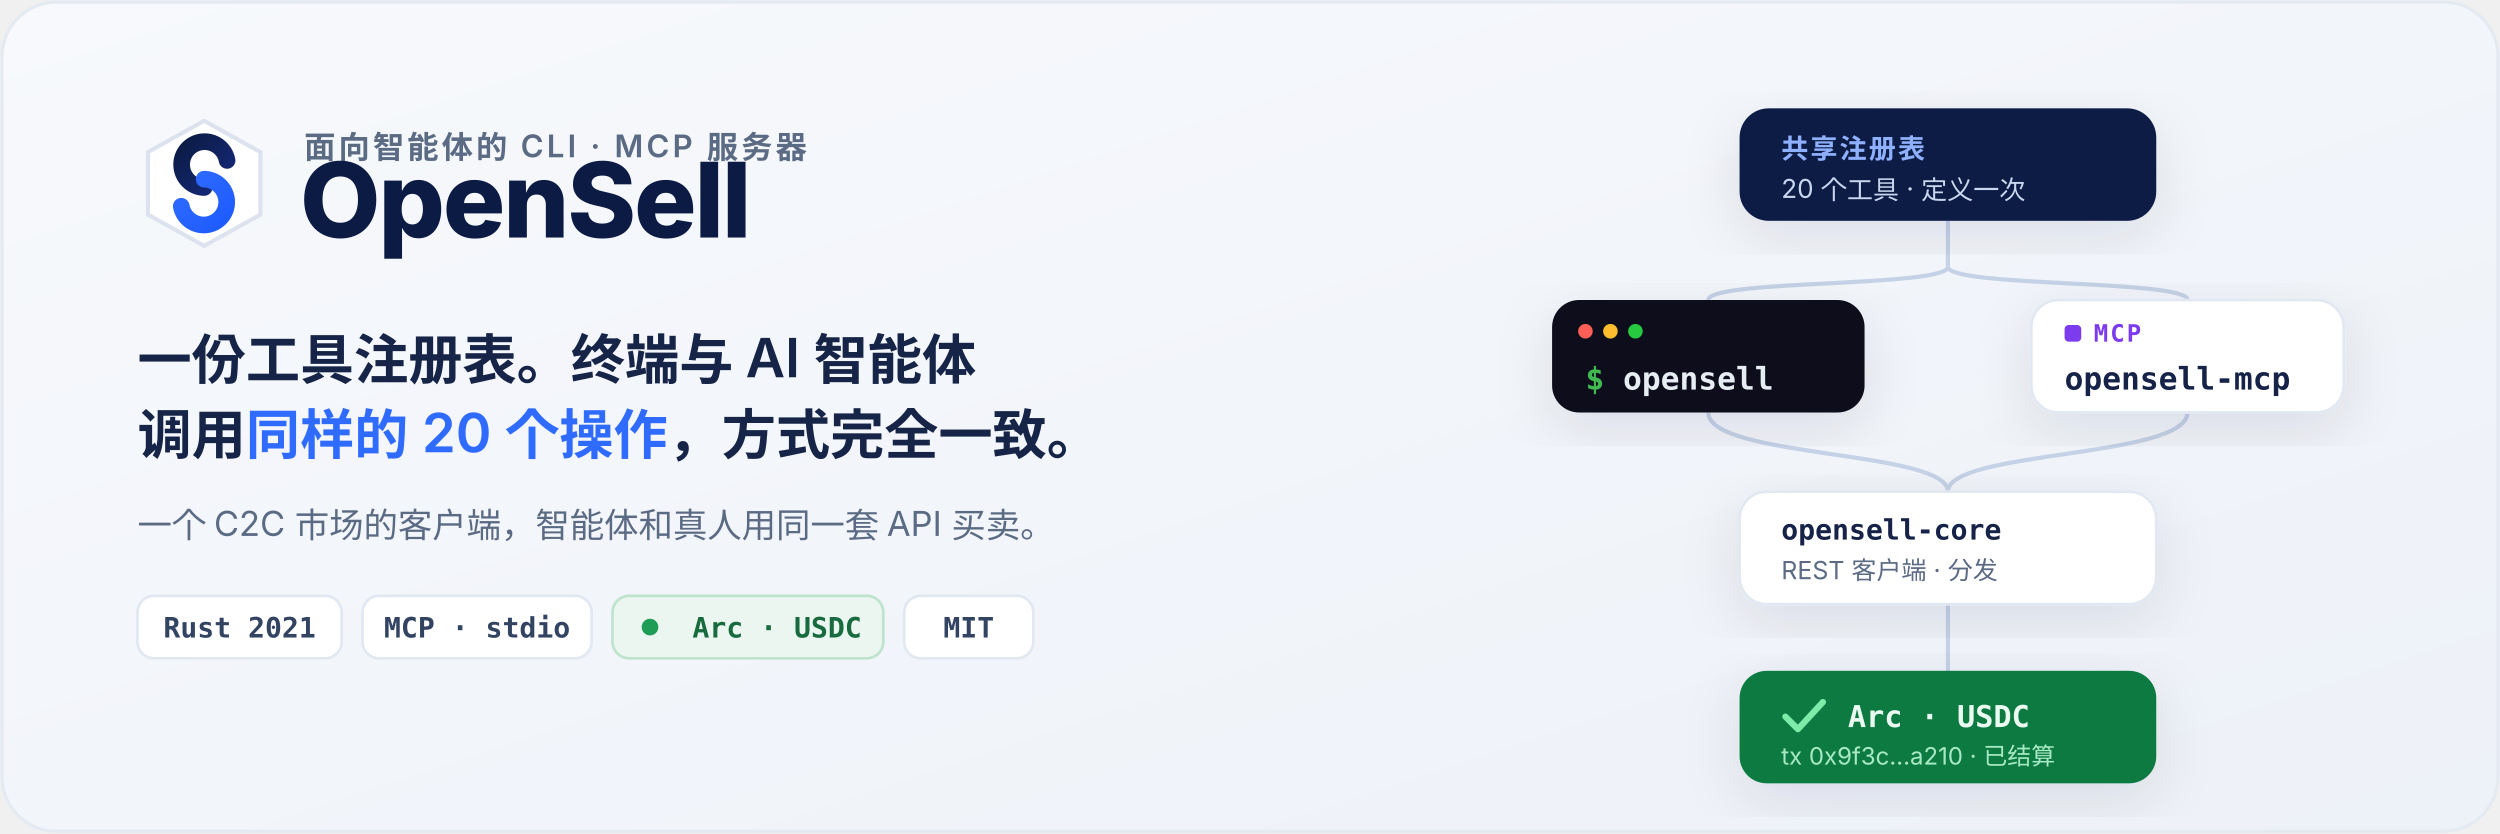
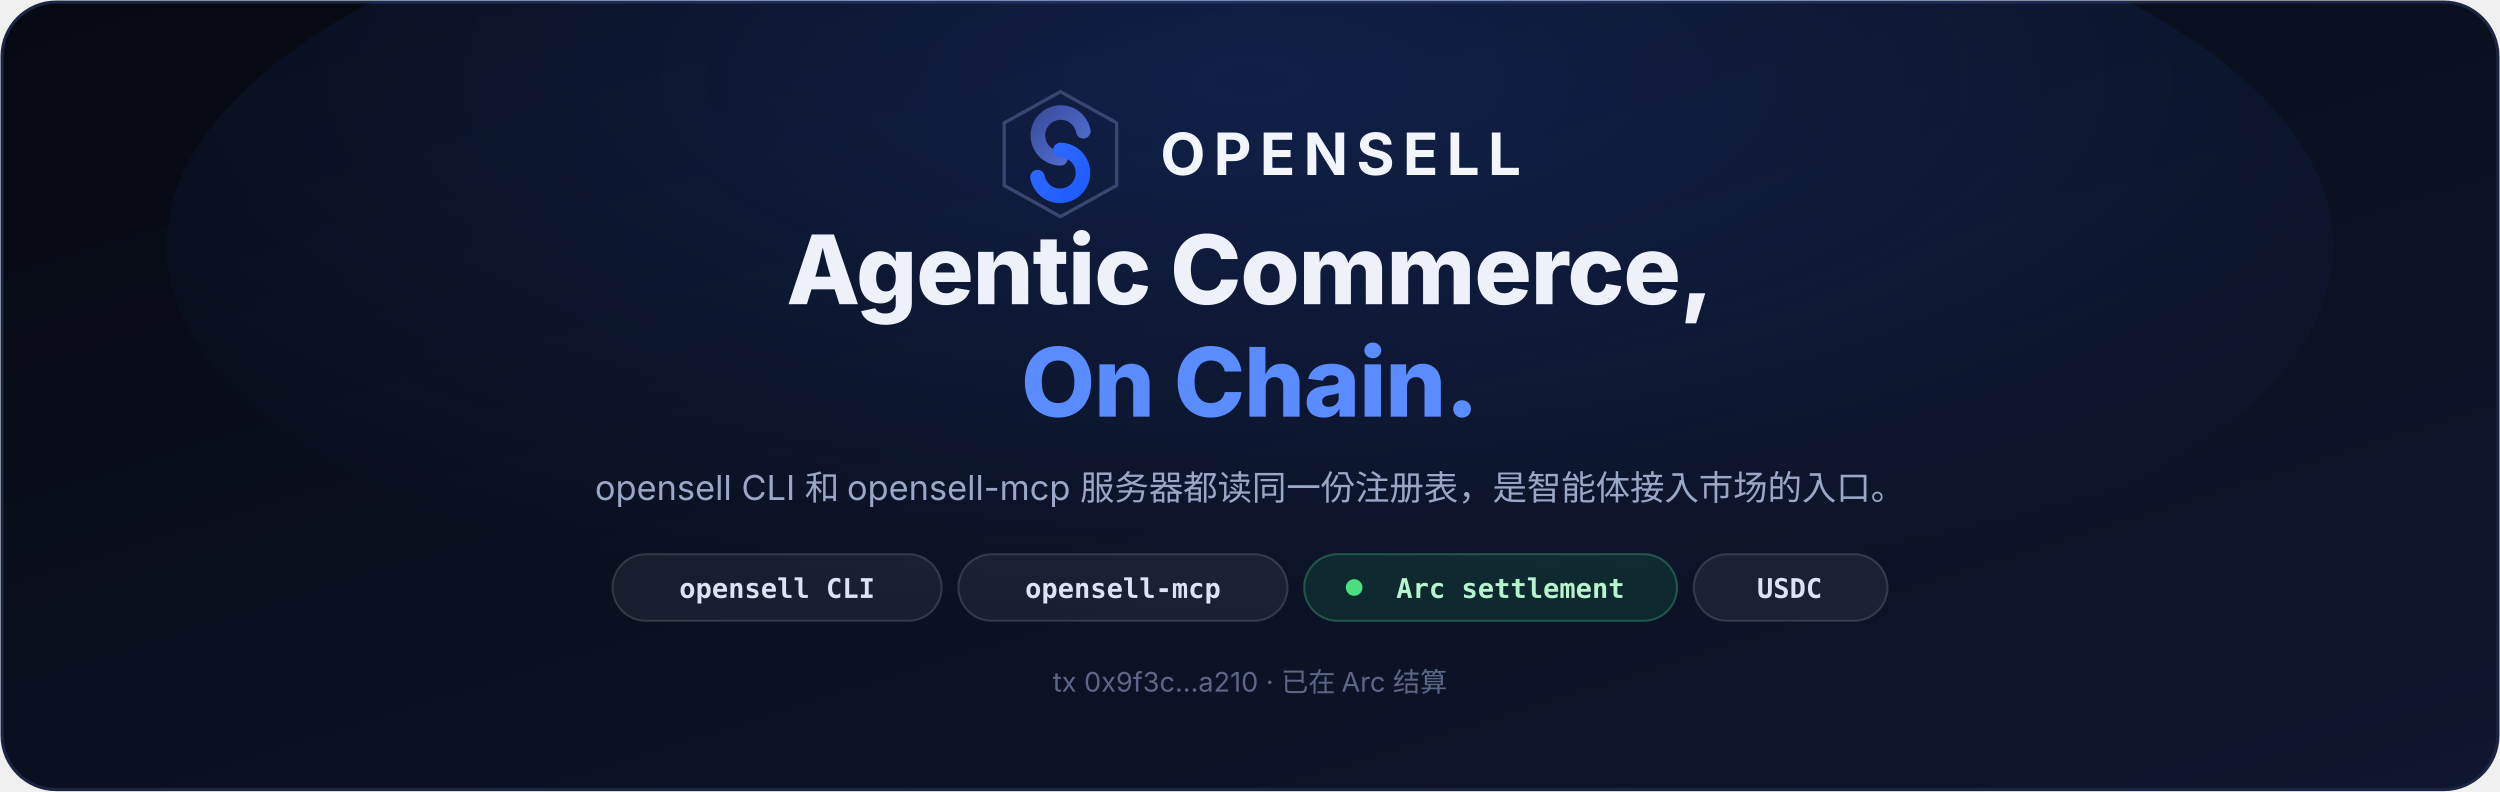
- <svg xmlns="http://www.w3.org/2000/svg" width="1200" height="400" viewBox="0 0 1200 400" role="img" aria-labelledby="t d" font-family="'PingFang SC','Hiragino Sans GB','Microsoft YaHei',-apple-system,sans-serif">
+ <svg xmlns="http://www.w3.org/2000/svg" width="1200" height="380" viewBox="0 0 1200 380" role="img" aria-labelledby="t d" font-family="'PingFang SC','Hiragino Sans GB','Microsoft YaHei',-apple-system,sans-serif">
  <defs>
    <linearGradient id="sTop" x1="0" y1="0" x2="1" y2="1">
-       <stop offset="0" stop-color="#0B1B44" />
-       <stop offset="1" stop-color="#16297A" />
+       <stop offset="0" stop-color="#3B4F9E" />
+       <stop offset="1" stop-color="#5470D6" />
    </linearGradient>
    <linearGradient id="sBot" x1="0" y1="0" x2="1" y2="1">
      <stop offset="0" stop-color="#2F6BFF" />
      <stop offset="1" stop-color="#1E5BFF" />
    </linearGradient>
-     <linearGradient id="bg" x1="0" y1="0" x2="1" y2="1">
-       <stop offset="0" stop-color="#F7F9FC" />
-       <stop offset="1" stop-color="#EDF1F8" />
+     <linearGradient id="bgDark" x1="0" y1="0" x2="1" y2="1">
+       <stop offset="0" stop-color="#070911" />
+       <stop offset="1" stop-color="#0E1730" />
    </linearGradient>
    <linearGradient id="navy" x1="0" y1="0" x2="1" y2="1">
-       <stop offset="0" stop-color="#0B1B44" />
-       <stop offset="1" stop-color="#15275F" />
+       <stop offset="0" stop-color="#101B3E" />
+       <stop offset="1" stop-color="#1A2A63" />
    </linearGradient>
+     <radialGradient id="glow" cx="50%" cy="30%" r="65%">
+       <stop offset="0" stop-color="#2F6BFF" stop-opacity="0.20" />
+       <stop offset="1" stop-color="#2F6BFF" stop-opacity="0" />
+     </radialGradient>
    <filter id="soft" x="-30%" y="-30%" width="160%" height="160%">
-       <feDropShadow dx="0" dy="8" stdDeviation="14" flood-color="#0B1B44" flood-opacity="0.10" />
+       <feDropShadow dx="0" dy="8" stdDeviation="14" flood-color="#000000" flood-opacity="0.25" />
    </filter>
    <marker id="arw" viewBox="0 0 10 10" refX="8" refY="5" markerWidth="7" markerHeight="7" orient="auto-start-reverse">
-       <path d="M0 0 L10 5 L0 10 z" fill="#9FB2D0" />
+       <path d="M0 0 L10 5 L0 10 z" fill="#59678C" />
    </marker>
    <marker id="arwG" viewBox="0 0 10 10" refX="8" refY="5" markerWidth="7" markerHeight="7" orient="auto-start-reverse">
      <path d="M0 0 L10 5 L0 10 z" fill="#3FA971" />
    </marker>
  </defs>
-   <rect x="1" y="1" width="1198" height="398" rx="26" fill="url(#bg)" stroke="#E4EAF2" stroke-width="1.5" />
-   <g transform="translate(64 56)">
-     <g>
-       <path d="M34 2 L61 17 L61 47 L34 62 L7 47 L7 17 Z" fill="#fff" stroke="#DCE3EF" stroke-width="2" />
-       <path d="M45 21 a11 11 0 1 0 -11 13" fill="none" stroke="url(#sTop)" stroke-width="8" stroke-linecap="round" />
-       <path d="M23 43 a11 11 0 1 0 11 -13" fill="none" stroke="url(#sBot)" stroke-width="8" stroke-linecap="round" />
+   <rect x="1" y="1" width="1198" height="378" rx="26" fill="url(#bgDark)" stroke="#1B2542" stroke-width="1.5" />
+   <ellipse cx="600" cy="118" rx="520" ry="200" fill="url(#glow)" />
+   <g transform="translate(475 42)">
+     <path d="M34 2 L61 17 L61 47 L34 62 L7 47 L7 17 Z" fill="none" stroke="#3A4670" stroke-width="1.6" />
+     <path d="M45 21 a11 11 0 1 0 -11 13" fill="none" stroke="url(#sTop)" stroke-width="7" stroke-linecap="round" />
+     <path d="M23 43 a11 11 0 1 0 11 -13" fill="none" stroke="url(#sBot)" stroke-width="7" stroke-linecap="round" />
+     <text x="82" y="42" font-size="28" font-weight="700" letter-spacing="4" fill="#F3F5FC" font-family="-apple-system, BlinkMacSystemFont, 'Segoe UI', sans-serif">OPENSELL</text>
+   </g>
+   <text x="600" y="146" font-size="46" font-weight="800" letter-spacing="-0.5" fill="#EEF1FA" text-anchor="middle" font-family="-apple-system, BlinkMacSystemFont, 'Segoe UI', sans-serif">Agentic Commerce,</text>
+   <text x="600" y="200" font-size="46" font-weight="800" letter-spacing="-0.5" fill="#5B8CFF" text-anchor="middle" font-family="-apple-system, BlinkMacSystemFont, 'Segoe UI', sans-serif">On Chain.</text>
+   <text x="600" y="240" font-size="16.5" fill="#9AA7C7" text-anchor="middle">opensell CLI 和 opensell-mcp 服务器都读同一份注册表，是智能体接入市场的入口。</text>
+   <g transform="translate(600 266)" font-family="ui-monospace, SFMono-Regular, Menlo, monospace" font-size="13" font-weight="600" text-anchor="middle">
+     <g transform="translate(-306 0)">
+       <rect x="0" y="0" width="158" height="32" rx="16" fill="#ffffff" fill-opacity="0.06" stroke="#ffffff" stroke-opacity="0.14" />
+       <text x="79" y="21" fill="#DCE3F5">opensell CLI</text>
    </g>
-     <text x="82" y="20" font-size="15" font-weight="600" letter-spacing="1.5" fill="#5B6B84" font-family="'PingFang SC','Hiragino Sans GB','Microsoft YaHei',-apple-system,sans-serif">面向智能体的 CLI · MCP 服务器</text>
-     <text x="80" y="58" font-size="50" font-weight="800" letter-spacing="-1" fill="#0B1B44" font-family="-apple-system, BlinkMacSystemFont, 'Segoe UI', sans-serif">OpenSell</text>
-     <text x="2" y="126" font-size="26" font-weight="600" fill="#152447">一份工具注册表。终端与 AI 智能体</text>
-     <text x="2" y="162" font-size="26" font-weight="600" fill="#152447">调用<tspan fill="#2F6BFF">同样的 20 个操作</tspan>，方式完全一致。</text>
-     <text x="2" y="202" font-size="16.5" fill="#5B6B84">一个 C2C 市场的客户端，智能体和真人用同一套 API 买卖。</text>
-     <g transform="translate(2 230)" font-family="ui-monospace, SFMono-Regular, Menlo, monospace" font-size="13.5" font-weight="600">
-       <g>
-         <rect x="0" y="0" width="98" height="30" rx="8" fill="#fff" stroke="#E1E8F2" stroke-width="1.3" />
-         <text x="49" y="20" text-anchor="middle" fill="#334463">Rust 2021</text>
-       </g>
-       <g transform="translate(108 0)">
-         <rect x="0" y="0" width="110" height="30" rx="8" fill="#fff" stroke="#E1E8F2" stroke-width="1.3" />
-         <text x="55" y="20" text-anchor="middle" fill="#334463">MCP · stdio</text>
-       </g>
-       <g transform="translate(228 0)">
-         <rect x="0" y="0" width="130" height="30" rx="8" fill="#EAF6EF" stroke="#BFE4CE" stroke-width="1.3" />
-         <circle cx="18" cy="15" r="4" fill="#1F9D57" />
-         <text x="79" y="20" text-anchor="middle" fill="#186B3E">Arc · USDC</text>
-       </g>
-       <g transform="translate(368 0)">
-         <rect x="0" y="0" width="62" height="30" rx="8" fill="#fff" stroke="#E1E8F2" stroke-width="1.3" />
-         <text x="31" y="20" text-anchor="middle" fill="#334463">MIT</text>
-       </g>
+     <g transform="translate(-140 0)">
+       <rect x="0" y="0" width="158" height="32" rx="16" fill="#ffffff" fill-opacity="0.06" stroke="#ffffff" stroke-opacity="0.14" />
+       <text x="79" y="21" fill="#DCE3F5">opensell-mcp</text>
+     </g>
+     <g transform="translate(26 0)">
+       <rect x="0" y="0" width="179" height="32" rx="16" fill="#1F9D57" fill-opacity="0.16" stroke="#3FA971" stroke-opacity="0.4" />
+       <circle cx="24" cy="16" r="4" fill="#4ADE80" />
+       <text x="99" y="21" fill="#B7F3CE">Arc settlement</text>
+     </g>
+     <g transform="translate(213 0)">
+       <rect x="0" y="0" width="93" height="32" rx="16" fill="#ffffff" fill-opacity="0.06" stroke="#ffffff" stroke-opacity="0.14" />
+       <text x="46" y="21" fill="#DCE3F5">USDC</text>
    </g>
  </g>
-   <g transform="translate(730 40)">
-     <g fill="none" stroke="#C4D1E6" stroke-width="2">
-       <path d="M205 66 L205 88" />
-       <path d="M205 88 C205 98 90 94 90 104" />
-       <path d="M205 88 C205 98 320 94 320 104" />
-       <path d="M90 158 C90 180 205 176 205 196" />
-       <path d="M320 158 C320 180 205 176 205 196" />
-       <path d="M205 250 L205 284" />
-     </g>
-     <g transform="translate(105 12)" filter="url(#soft)">
-       <rect x="0" y="0" width="200" height="54" rx="14" fill="#0B1B44" />
-       <text x="20" y="24" font-size="13" font-weight="700" letter-spacing="1.0" fill="#8FB0FF" font-family="'PingFang SC','Hiragino Sans GB','Microsoft YaHei',-apple-system,sans-serif">共享注册表</text>
-       <text x="20" y="43" font-size="12.5" fill="#C9D6EE" font-family="'PingFang SC','Hiragino Sans GB','Microsoft YaHei',-apple-system,sans-serif">20 个工具 · 定义一次</text>
-     </g>
-     <g transform="translate(15 104)" filter="url(#soft)">
-       <rect x="0" y="0" width="150" height="54" rx="13" fill="#0C111B" />
-       <circle cx="16" cy="15" r="3.5" fill="#FF5F56" />
-       <circle cx="28" cy="15" r="3.5" fill="#FFBD2E" />
-       <circle cx="40" cy="15" r="3.5" fill="#27C93F" />
-       <text x="16" y="43" font-size="15" font-weight="700" fill="#E6EDF3" font-family="ui-monospace, SFMono-Regular, Menlo, monospace">
-         <tspan fill="#3FB950">$</tspan> opensell</text>
-     </g>
-     <g transform="translate(245 104)" filter="url(#soft)">
-       <rect x="0" y="0" width="150" height="54" rx="13" fill="#fff" stroke="#E1E8F2" stroke-width="1.3" />
-       <rect x="16" y="12" width="8" height="8" rx="2" fill="#7C3AED" />
-       <text x="30" y="20" font-size="11.5" font-weight="600" letter-spacing="1" fill="#7C3AED" font-family="ui-monospace, SFMono-Regular, Menlo, monospace">MCP</text>
-       <text x="16" y="43" font-size="15" font-weight="700" fill="#152447" font-family="ui-monospace, SFMono-Regular, Menlo, monospace">opensell-mcp</text>
-     </g>
-     <g transform="translate(105 196)" filter="url(#soft)">
-       <rect x="0" y="0" width="200" height="54" rx="13" fill="#fff" stroke="#E1E8F2" stroke-width="1.3" />
-       <text x="20" y="23" font-size="13.5" font-weight="700" fill="#152447" font-family="ui-monospace, SFMono-Regular, Menlo, monospace">opensell-core</text>
-       <text x="20" y="42" font-size="12" fill="#5B6B84" font-family="'PingFang SC','Hiragino Sans GB','Microsoft YaHei',-apple-system,sans-serif">REST 客户端 · 分发</text>
-     </g>
-     <g transform="translate(105 282)" filter="url(#soft)">
-       <rect x="0" y="0" width="200" height="54" rx="13" fill="#0E7A43" />
-       <path d="M22 22 l6 6 l12 -13" fill="none" stroke="#7EEBA8" stroke-width="3" stroke-linecap="round" stroke-linejoin="round" />
-       <text x="52" y="27" font-size="14.5" font-weight="700" fill="#EAFBF1" font-family="ui-monospace, SFMono-Regular, Menlo, monospace">Arc · USDC</text>
-       <text x="20" y="45" font-size="11.5" fill="#A7E9C4" font-family="'PingFang SC','Hiragino Sans GB','Microsoft YaHei',-apple-system,sans-serif">tx 0x9f3c…a210 · 已结算</text>
-     </g>
-   </g>
+   <text x="600" y="332" font-size="13" fill="#5C6788" text-anchor="middle" font-family="'PingFang SC','Hiragino Sans GB','Microsoft YaHei',-apple-system,sans-serif">tx 0x9f3c…a210 · 已在 Arc 结算</text>
</svg>
